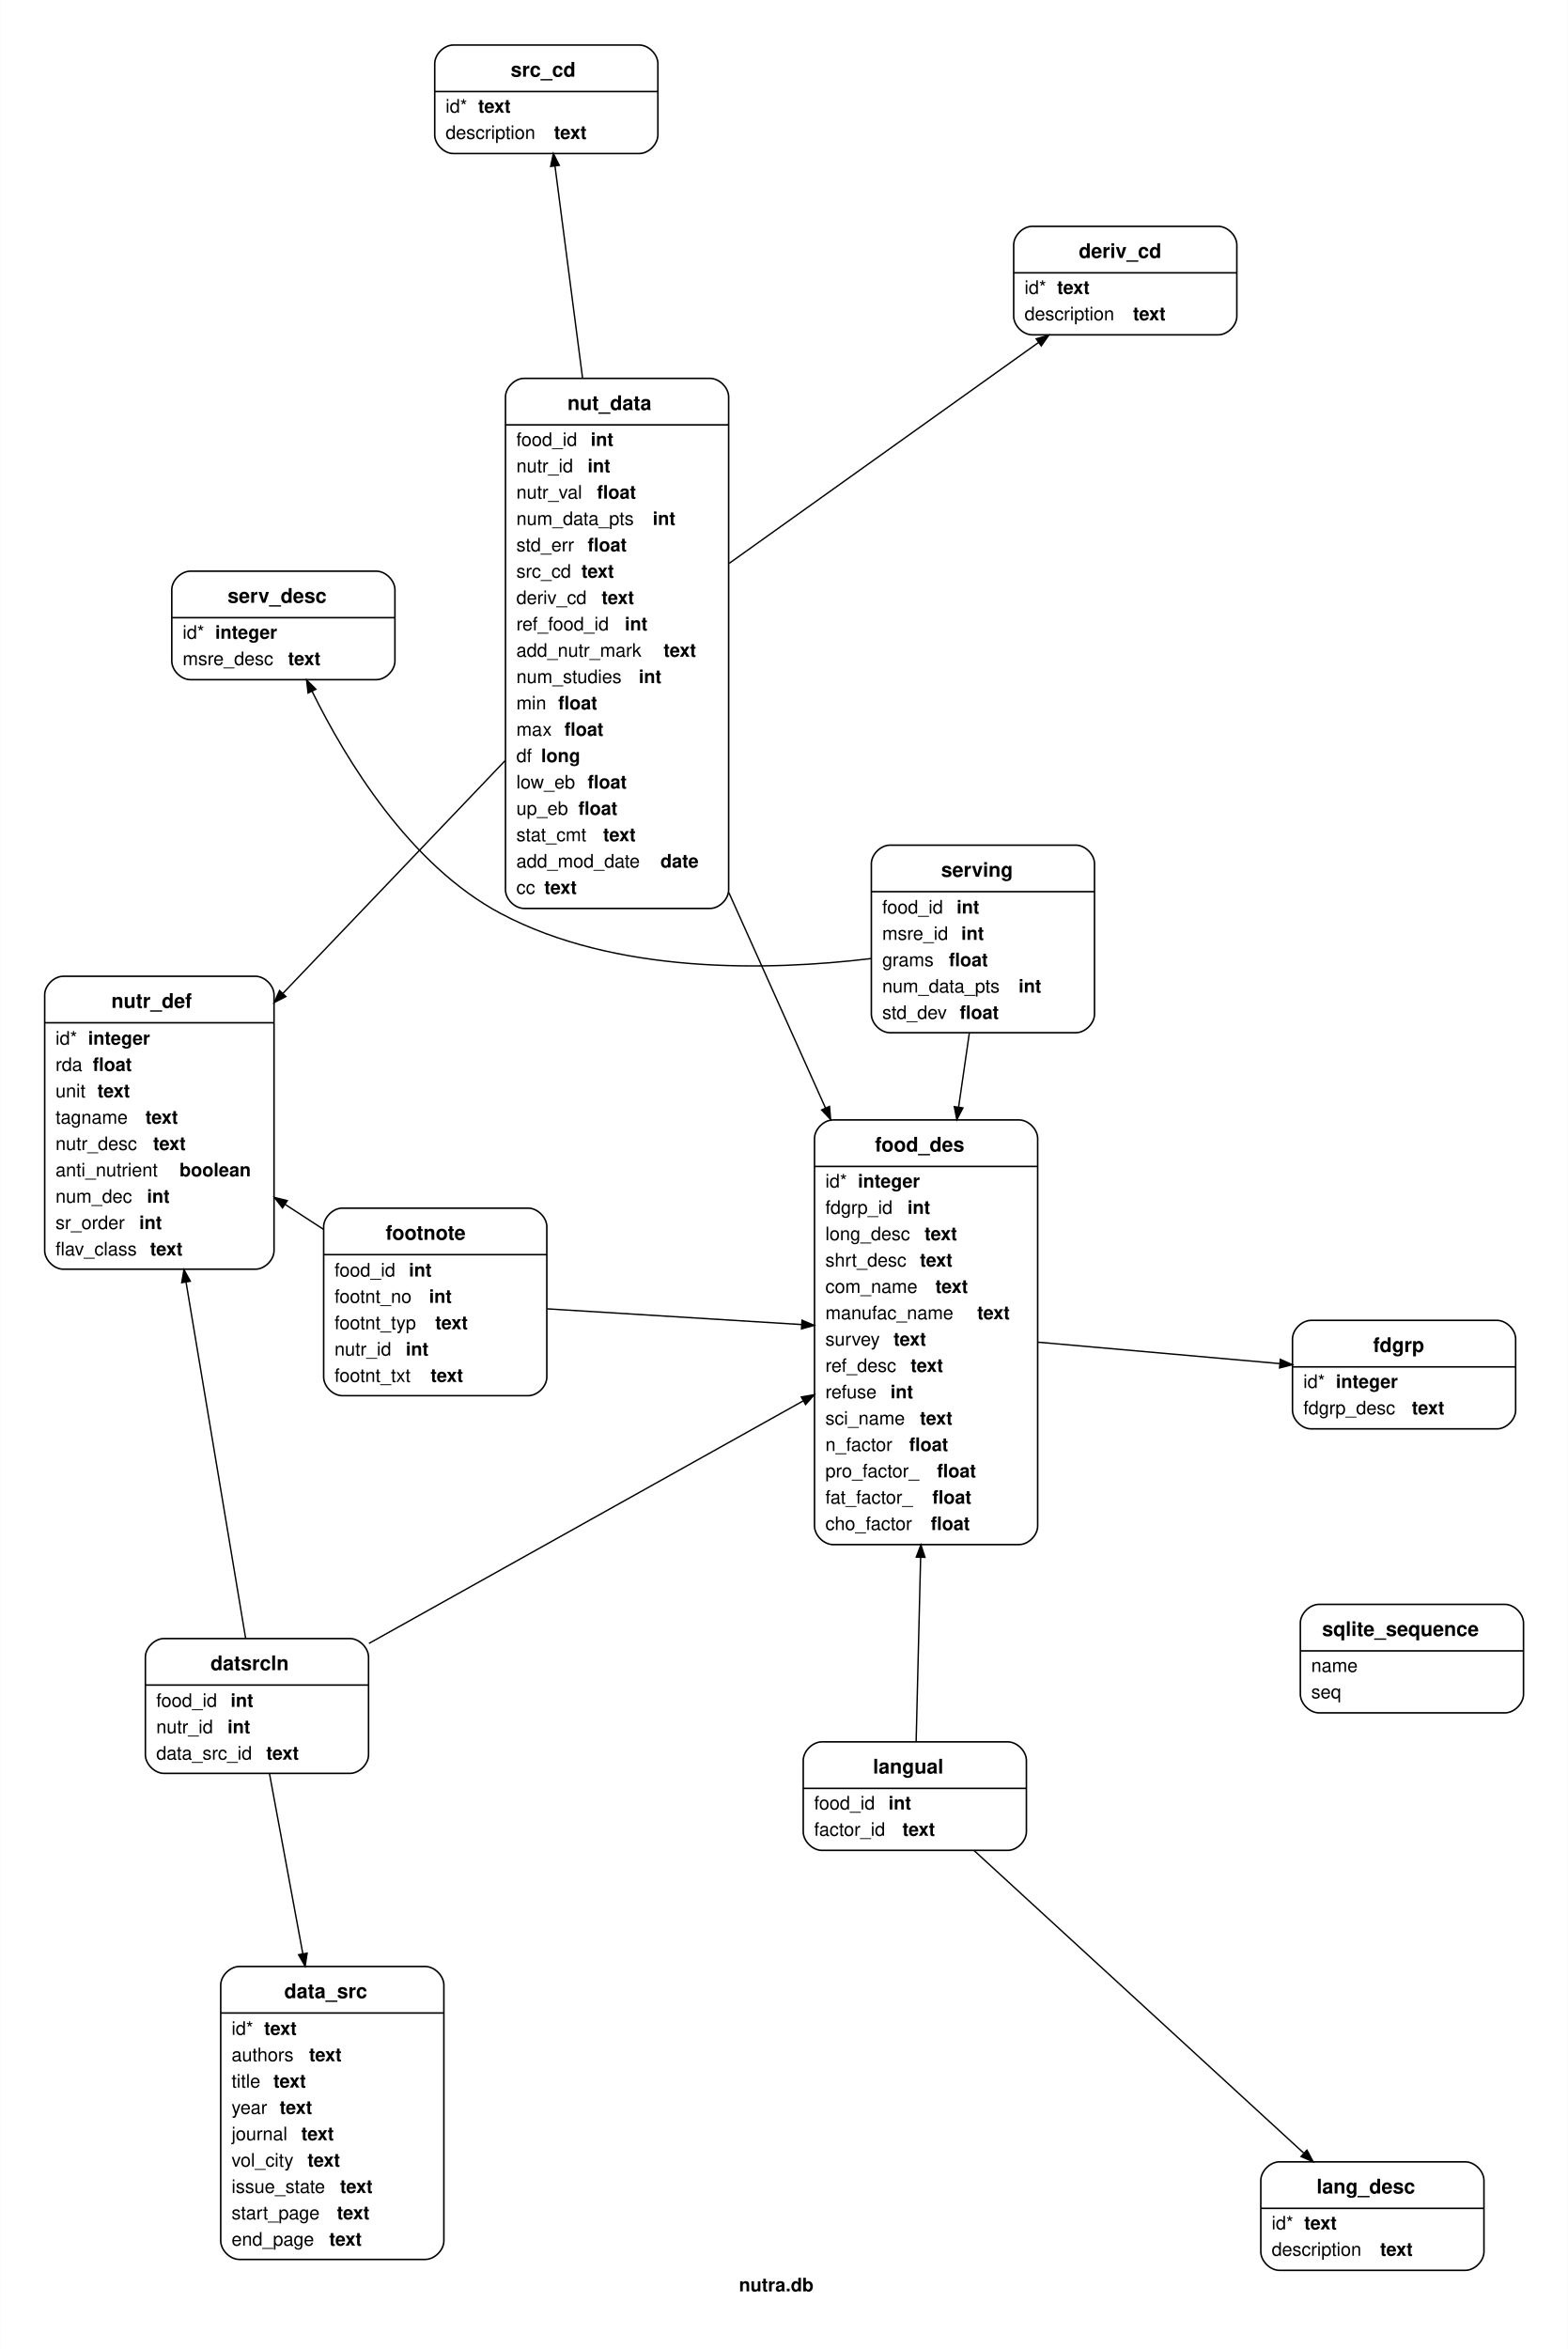
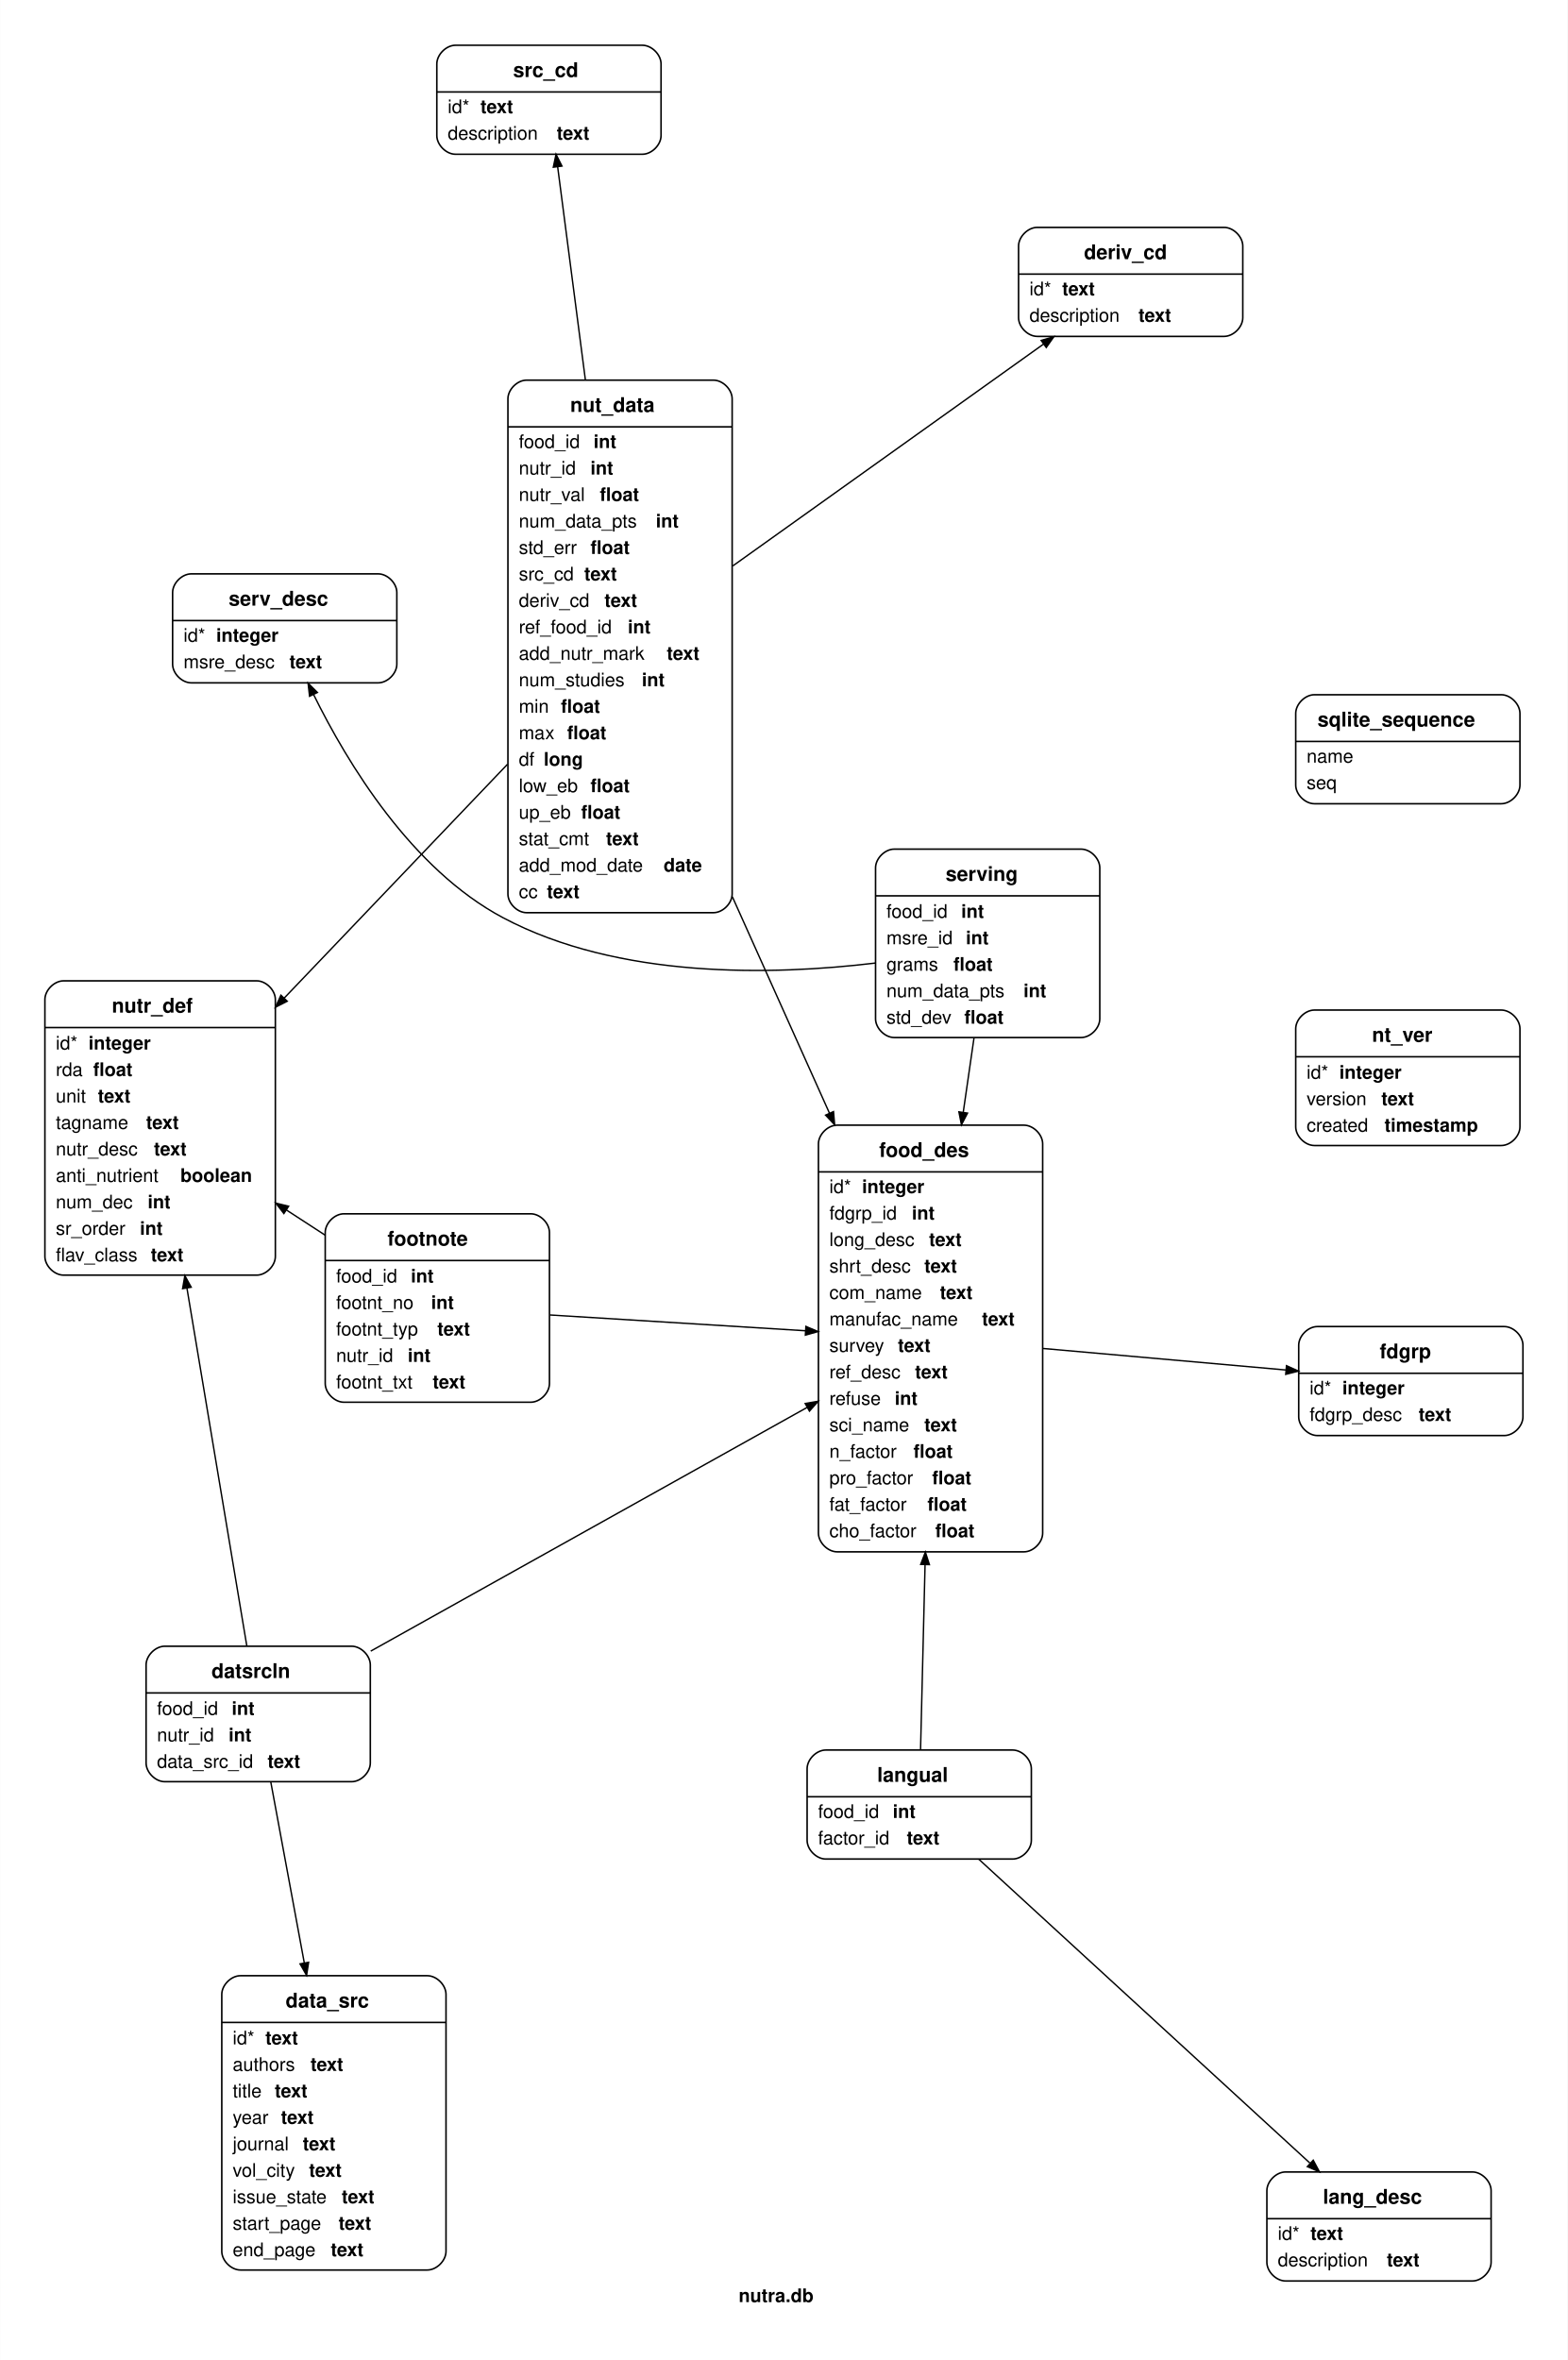
- <svg xmlns="http://www.w3.org/2000/svg" width="1012pt" height="1516pt" viewBox="0.00 0.00 1011.60 1515.60">
+ <svg xmlns="http://www.w3.org/2000/svg" width="1007pt" height="1516pt" viewBox="0.00 0.00 1006.60 1515.60">
  <g id="graph0" class="graph" transform="scale(1 1) rotate(0) translate(28.8 1465.8)">
-     <polygon fill="white" stroke="transparent" points="-28.8,49.8 -28.8,-1465.8 982.8,-1465.8 982.8,49.8 -28.8,49.8" />
-     <text text-anchor="start" x="448" y="12.6" font-family="Helvetica,sans-Serif" font-weight="bold" font-size="12.00">nutra.db</text>
+     <polygon fill="white" stroke="transparent" points="-28.8,49.8 -28.8,-1465.8 977.8,-1465.8 977.8,49.8 -28.8,49.8" />
+     <text text-anchor="start" x="445.5" y="12.6" font-family="Helvetica,sans-Serif" font-weight="bold" font-size="12.00">nutra.db</text>
    <g id="node1" class="node">
+       <path fill="none" stroke="black" d="M815.24,-730.14C815.24,-730.14 935.24,-730.14 935.24,-730.14 941.24,-730.14 947.24,-736.14 947.24,-742.14 947.24,-742.14 947.24,-805.14 947.24,-805.14 947.24,-811.14 941.24,-817.14 935.24,-817.14 935.24,-817.14 815.24,-817.14 815.24,-817.14 809.24,-817.14 803.24,-811.14 803.24,-805.14 803.24,-805.14 803.24,-742.14 803.24,-742.14 803.24,-736.14 809.24,-730.14 815.24,-730.14" />
+       <text text-anchor="start" x="852.24" y="-796.74" font-family="Helvetica,sans-Serif" font-weight="bold" font-size="13.00">nt_ver</text>
+       <polyline fill="none" stroke="black" points="803.24,-787.14 947.24,-787.14 " />
+       <text text-anchor="start" x="810.24" y="-773.04" font-family="Helvetica,sans-Serif" font-size="12.00">id* </text>
+       <text text-anchor="start" x="831.24" y="-773.04" font-family="Helvetica,sans-Serif" font-weight="bold" font-size="12.00">integer</text>
+       <text text-anchor="start" x="810.24" y="-756.04" font-family="Helvetica,sans-Serif" font-size="12.00">version </text>
+       <text text-anchor="start" x="858.24" y="-756.04" font-family="Helvetica,sans-Serif" font-weight="bold" font-size="12.00">text</text>
+       <text text-anchor="start" x="810.24" y="-739.04" font-family="Helvetica,sans-Serif" font-size="12.00">created </text>
+       <text text-anchor="start" x="860.24" y="-739.04" font-family="Helvetica,sans-Serif" font-weight="bold" font-size="12.00">timestamp</text>
+     </g>
+     <g id="node2" class="node">
+       <path fill="none" stroke="black" d="M815.24,-949.64C815.24,-949.64 935.24,-949.64 935.24,-949.64 941.24,-949.64 947.24,-955.64 947.24,-961.64 947.24,-961.64 947.24,-1007.64 947.24,-1007.64 947.24,-1013.64 941.24,-1019.64 935.24,-1019.64 935.24,-1019.64 815.24,-1019.64 815.24,-1019.64 809.24,-1019.64 803.24,-1013.64 803.24,-1007.64 803.24,-1007.64 803.24,-961.64 803.24,-961.64 803.24,-955.64 809.24,-949.64 815.24,-949.64" />
+       <text text-anchor="start" x="817.24" y="-999.24" font-family="Helvetica,sans-Serif" font-weight="bold" font-size="13.00">sqlite_sequence</text>
+       <polyline fill="none" stroke="black" points="803.24,-989.64 947.24,-989.64 " />
+       <text text-anchor="start" x="810.24" y="-976.04" font-family="Helvetica,sans-Serif" font-size="12.00">name </text>
+       <text text-anchor="start" x="849.24" y="-976.04" font-family="Helvetica,sans-Serif" font-weight="bold" font-size="12.00"> </text>
+       <text text-anchor="start" x="810.24" y="-959.04" font-family="Helvetica,sans-Serif" font-size="12.00">seq </text>
+       <text text-anchor="start" x="835.24" y="-959.04" font-family="Helvetica,sans-Serif" font-weight="bold" font-size="12.00"> </text>
+     </g>
+     <g id="node3" class="node">
      <path fill="none" stroke="black" d="M11.97,-646.9C11.97,-646.9 135.97,-646.9 135.97,-646.9 141.97,-646.9 147.97,-652.9 147.97,-658.9 147.97,-658.9 147.97,-823.9 147.97,-823.9 147.97,-829.9 141.97,-835.9 135.97,-835.9 135.97,-835.9 11.97,-835.9 11.97,-835.9 5.97,-835.9 -0.03,-829.9 -0.03,-823.9 -0.03,-823.9 -0.03,-658.9 -0.03,-658.9 -0.03,-652.9 5.97,-646.9 11.97,-646.9" />
      <text text-anchor="start" x="42.97" y="-815.5" font-family="Helvetica,sans-Serif" font-weight="bold" font-size="13.00">nutr_def</text>
      <polyline fill="none" stroke="black" points="-0.03,-805.9 147.97,-805.9 " />
      <text text-anchor="start" x="6.97" y="-791.8" font-family="Helvetica,sans-Serif" font-size="12.00">id* </text>
      <text text-anchor="start" x="27.97" y="-791.8" font-family="Helvetica,sans-Serif" font-weight="bold" font-size="12.00">integer</text>
      <text text-anchor="start" x="6.97" y="-774.8" font-family="Helvetica,sans-Serif" font-size="12.00">rda </text>
      <text text-anchor="start" x="30.97" y="-774.8" font-family="Helvetica,sans-Serif" font-weight="bold" font-size="12.00">float</text>
      <text text-anchor="start" x="6.97" y="-757.8" font-family="Helvetica,sans-Serif" font-size="12.00">unit </text>
      <text text-anchor="start" x="33.97" y="-757.8" font-family="Helvetica,sans-Serif" font-weight="bold" font-size="12.00">text</text>
      <text text-anchor="start" x="6.97" y="-740.8" font-family="Helvetica,sans-Serif" font-size="12.00">tagname </text>
      <text text-anchor="start" x="64.97" y="-740.8" font-family="Helvetica,sans-Serif" font-weight="bold" font-size="12.00">text</text>
      <text text-anchor="start" x="6.97" y="-723.8" font-family="Helvetica,sans-Serif" font-size="12.00">nutr_desc </text>
      <text text-anchor="start" x="69.97" y="-723.8" font-family="Helvetica,sans-Serif" font-weight="bold" font-size="12.00">text</text>
      <text text-anchor="start" x="6.97" y="-706.8" font-family="Helvetica,sans-Serif" font-size="12.00">anti_nutrient </text>
      <text text-anchor="start" x="86.97" y="-706.8" font-family="Helvetica,sans-Serif" font-weight="bold" font-size="12.00">boolean</text>
      <text text-anchor="start" x="6.97" y="-689.8" font-family="Helvetica,sans-Serif" font-size="12.00">num_dec </text>
      <text text-anchor="start" x="65.97" y="-689.8" font-family="Helvetica,sans-Serif" font-weight="bold" font-size="12.00">int</text>
      <text text-anchor="start" x="6.97" y="-672.8" font-family="Helvetica,sans-Serif" font-size="12.00">sr_order </text>
      <text text-anchor="start" x="60.97" y="-672.8" font-family="Helvetica,sans-Serif" font-weight="bold" font-size="12.00">int</text>
      <text text-anchor="start" x="6.97" y="-655.8" font-family="Helvetica,sans-Serif" font-size="12.00">flav_class </text>
      <text text-anchor="start" x="67.97" y="-655.8" font-family="Helvetica,sans-Serif" font-weight="bold" font-size="12.00">text</text>
    </g>
-     <g id="node2" class="node">
-       <path fill="none" stroke="black" d="M822.24,-360.64C822.24,-360.64 942.24,-360.64 942.24,-360.64 948.24,-360.64 954.24,-366.64 954.24,-372.64 954.24,-372.64 954.24,-418.64 954.24,-418.64 954.24,-424.64 948.24,-430.64 942.24,-430.64 942.24,-430.64 822.24,-430.64 822.24,-430.64 816.24,-430.64 810.24,-424.64 810.24,-418.64 810.24,-418.64 810.24,-372.64 810.24,-372.64 810.24,-366.64 816.24,-360.64 822.24,-360.64" />
-       <text text-anchor="start" x="824.24" y="-410.24" font-family="Helvetica,sans-Serif" font-weight="bold" font-size="13.00">sqlite_sequence</text>
-       <polyline fill="none" stroke="black" points="810.24,-400.64 954.24,-400.64 " />
-       <text text-anchor="start" x="817.24" y="-387.04" font-family="Helvetica,sans-Serif" font-size="12.00">name </text>
-       <text text-anchor="start" x="856.24" y="-387.04" font-family="Helvetica,sans-Serif" font-weight="bold" font-size="12.00"> </text>
-       <text text-anchor="start" x="817.24" y="-370.04" font-family="Helvetica,sans-Serif" font-size="12.00">seq </text>
-       <text text-anchor="start" x="842.24" y="-370.04" font-family="Helvetica,sans-Serif" font-weight="bold" font-size="12.00"> </text>
-     </g>
-     <g id="node3" class="node">
+     <g id="node4" class="node">
      <path fill="none" stroke="black" d="M817.16,-543.88C817.16,-543.88 937.16,-543.88 937.16,-543.88 943.16,-543.88 949.16,-549.88 949.16,-555.88 949.16,-555.88 949.16,-601.88 949.16,-601.88 949.16,-607.88 943.16,-613.88 937.16,-613.88 937.16,-613.88 817.16,-613.88 817.16,-613.88 811.16,-613.88 805.16,-607.88 805.16,-601.88 805.16,-601.88 805.16,-555.88 805.16,-555.88 805.16,-549.88 811.16,-543.88 817.16,-543.88" />
      <text text-anchor="start" x="857.16" y="-593.48" font-family="Helvetica,sans-Serif" font-weight="bold" font-size="13.00">fdgrp</text>
      <polyline fill="none" stroke="black" points="805.16,-583.88 949.16,-583.88 " />
      <text text-anchor="start" x="812.16" y="-570.28" font-family="Helvetica,sans-Serif" font-size="12.00">id* </text>
      <text text-anchor="start" x="833.16" y="-570.28" font-family="Helvetica,sans-Serif" font-weight="bold" font-size="12.00">integer</text>
      <text text-anchor="start" x="812.16" y="-553.28" font-family="Helvetica,sans-Serif" font-size="12.00">fdgrp_desc </text>
      <text text-anchor="start" x="882.16" y="-553.28" font-family="Helvetica,sans-Serif" font-weight="bold" font-size="12.00">text</text>
    </g>
-     <g id="node4" class="node">
+     <g id="node5" class="node">
      <path fill="none" stroke="black" d="M508.73,-469.21C508.73,-469.21 628.73,-469.21 628.73,-469.21 634.73,-469.21 640.73,-475.21 640.73,-481.21 640.73,-481.21 640.73,-731.21 640.73,-731.21 640.73,-737.21 634.73,-743.21 628.73,-743.21 628.73,-743.21 508.73,-743.21 508.73,-743.21 502.73,-743.21 496.73,-737.21 496.73,-731.21 496.73,-731.21 496.73,-481.21 496.73,-481.21 496.73,-475.21 502.73,-469.21 508.73,-469.21" />
      <text text-anchor="start" x="535.73" y="-722.81" font-family="Helvetica,sans-Serif" font-weight="bold" font-size="13.00">food_des</text>
      <polyline fill="none" stroke="black" points="496.73,-713.21 640.73,-713.21 " />
      <text text-anchor="start" x="503.73" y="-699.61" font-family="Helvetica,sans-Serif" font-size="12.00">id* </text>
      <text text-anchor="start" x="524.73" y="-699.61" font-family="Helvetica,sans-Serif" font-weight="bold" font-size="12.00">integer</text>
      <text text-anchor="start" x="503.73" y="-682.61" font-family="Helvetica,sans-Serif" font-size="12.00">fdgrp_id </text>
      <text text-anchor="start" x="556.73" y="-682.61" font-family="Helvetica,sans-Serif" font-weight="bold" font-size="12.00">int</text>
      <text text-anchor="start" x="503.73" y="-665.61" font-family="Helvetica,sans-Serif" font-size="12.00">long_desc </text>
      <text text-anchor="start" x="567.73" y="-665.61" font-family="Helvetica,sans-Serif" font-weight="bold" font-size="12.00">text</text>
      <text text-anchor="start" x="503.73" y="-648.61" font-family="Helvetica,sans-Serif" font-size="12.00">shrt_desc </text>
      <text text-anchor="start" x="564.73" y="-648.61" font-family="Helvetica,sans-Serif" font-weight="bold" font-size="12.00">text</text>
      <text text-anchor="start" x="503.73" y="-631.61" font-family="Helvetica,sans-Serif" font-size="12.00">com_name </text>
      <text text-anchor="start" x="574.73" y="-631.61" font-family="Helvetica,sans-Serif" font-weight="bold" font-size="12.00">text</text>
      <text text-anchor="start" x="503.73" y="-614.61" font-family="Helvetica,sans-Serif" font-size="12.00">manufac_name </text>
      <text text-anchor="start" x="601.73" y="-614.61" font-family="Helvetica,sans-Serif" font-weight="bold" font-size="12.00">text</text>
      <text text-anchor="start" x="503.73" y="-597.61" font-family="Helvetica,sans-Serif" font-size="12.00">survey </text>
      <text text-anchor="start" x="547.73" y="-597.61" font-family="Helvetica,sans-Serif" font-weight="bold" font-size="12.00">text</text>
      <text text-anchor="start" x="503.73" y="-580.61" font-family="Helvetica,sans-Serif" font-size="12.00">ref_desc </text>
      <text text-anchor="start" x="558.73" y="-580.61" font-family="Helvetica,sans-Serif" font-weight="bold" font-size="12.00">text</text>
      <text text-anchor="start" x="503.73" y="-563.61" font-family="Helvetica,sans-Serif" font-size="12.00">refuse </text>
      <text text-anchor="start" x="545.73" y="-563.61" font-family="Helvetica,sans-Serif" font-weight="bold" font-size="12.00">int</text>
      <text text-anchor="start" x="503.73" y="-546.61" font-family="Helvetica,sans-Serif" font-size="12.00">sci_name </text>
      <text text-anchor="start" x="564.73" y="-546.61" font-family="Helvetica,sans-Serif" font-weight="bold" font-size="12.00">text</text>
      <text text-anchor="start" x="503.73" y="-529.61" font-family="Helvetica,sans-Serif" font-size="12.00">n_factor </text>
      <text text-anchor="start" x="557.73" y="-529.61" font-family="Helvetica,sans-Serif" font-weight="bold" font-size="12.00">float</text>
-       <text text-anchor="start" x="503.73" y="-512.61" font-family="Helvetica,sans-Serif" font-size="12.00">pro_factor_ </text>
-       <text text-anchor="start" x="575.73" y="-512.61" font-family="Helvetica,sans-Serif" font-weight="bold" font-size="12.00">float</text>
-       <text text-anchor="start" x="503.73" y="-495.61" font-family="Helvetica,sans-Serif" font-size="12.00">fat_factor_ </text>
-       <text text-anchor="start" x="572.73" y="-495.61" font-family="Helvetica,sans-Serif" font-weight="bold" font-size="12.00">float</text>
+       <text text-anchor="start" x="503.73" y="-512.61" font-family="Helvetica,sans-Serif" font-size="12.00">pro_factor </text>
+       <text text-anchor="start" x="569.73" y="-512.61" font-family="Helvetica,sans-Serif" font-weight="bold" font-size="12.00">float</text>
+       <text text-anchor="start" x="503.73" y="-495.61" font-family="Helvetica,sans-Serif" font-size="12.00">fat_factor </text>
+       <text text-anchor="start" x="566.73" y="-495.61" font-family="Helvetica,sans-Serif" font-weight="bold" font-size="12.00">float</text>
      <text text-anchor="start" x="503.73" y="-478.61" font-family="Helvetica,sans-Serif" font-size="12.00">cho_factor </text>
      <text text-anchor="start" x="571.73" y="-478.61" font-family="Helvetica,sans-Serif" font-weight="bold" font-size="12.00">float</text>
    </g>
    <g id="edge1" class="edge">
      <path fill="none" stroke="black" stroke-width="0.9" d="M641.04,-599.8C687.75,-595.66 748.58,-590.27 796.8,-586" />
      <polygon fill="black" stroke="black" stroke-width="0.9" points="797.31,-588.76 805.03,-585.27 796.82,-583.19 797.31,-588.76" />
    </g>
-     <g id="node5" class="node">
+     <g id="node6" class="node">
      <path fill="none" stroke="black" d="M263.66,-1366.74C263.66,-1366.74 383.66,-1366.74 383.66,-1366.74 389.66,-1366.74 395.66,-1372.74 395.66,-1378.74 395.66,-1378.74 395.66,-1424.74 395.66,-1424.74 395.66,-1430.74 389.66,-1436.74 383.66,-1436.74 383.66,-1436.74 263.66,-1436.74 263.66,-1436.74 257.66,-1436.74 251.66,-1430.74 251.66,-1424.74 251.66,-1424.74 251.66,-1378.74 251.66,-1378.74 251.66,-1372.74 257.66,-1366.74 263.66,-1366.74" />
      <text text-anchor="start" x="300.66" y="-1416.34" font-family="Helvetica,sans-Serif" font-weight="bold" font-size="13.00">src_cd</text>
      <polyline fill="none" stroke="black" points="251.66,-1406.74 395.66,-1406.74 " />
      <text text-anchor="start" x="258.66" y="-1393.14" font-family="Helvetica,sans-Serif" font-size="12.00">id* </text>
      <text text-anchor="start" x="279.66" y="-1393.14" font-family="Helvetica,sans-Serif" font-weight="bold" font-size="12.00">text</text>
      <text text-anchor="start" x="258.66" y="-1376.14" font-family="Helvetica,sans-Serif" font-size="12.00">description </text>
      <text text-anchor="start" x="328.66" y="-1376.14" font-family="Helvetica,sans-Serif" font-weight="bold" font-size="12.00">text</text>
    </g>
-     <g id="node6" class="node">
+     <g id="node7" class="node">
      <path fill="none" stroke="black" d="M637.25,-1249.77C637.25,-1249.77 757.25,-1249.77 757.25,-1249.77 763.25,-1249.77 769.25,-1255.77 769.25,-1261.77 769.25,-1261.77 769.25,-1307.77 769.25,-1307.77 769.25,-1313.77 763.25,-1319.77 757.25,-1319.77 757.25,-1319.77 637.25,-1319.77 637.25,-1319.77 631.25,-1319.77 625.25,-1313.77 625.25,-1307.77 625.25,-1307.77 625.25,-1261.77 625.25,-1261.77 625.25,-1255.77 631.25,-1249.77 637.25,-1249.77" />
      <text text-anchor="start" x="667.25" y="-1299.37" font-family="Helvetica,sans-Serif" font-weight="bold" font-size="13.00">deriv_cd</text>
      <polyline fill="none" stroke="black" points="625.25,-1289.77 769.25,-1289.77 " />
      <text text-anchor="start" x="632.25" y="-1276.17" font-family="Helvetica,sans-Serif" font-size="12.00">id* </text>
      <text text-anchor="start" x="653.25" y="-1276.17" font-family="Helvetica,sans-Serif" font-weight="bold" font-size="12.00">text</text>
      <text text-anchor="start" x="632.25" y="-1259.17" font-family="Helvetica,sans-Serif" font-size="12.00">description </text>
      <text text-anchor="start" x="702.25" y="-1259.17" font-family="Helvetica,sans-Serif" font-weight="bold" font-size="12.00">text</text>
    </g>
-     <g id="node7" class="node">
+     <g id="node8" class="node">
      <path fill="none" stroke="black" d="M309.32,-879.67C309.32,-879.67 429.32,-879.67 429.32,-879.67 435.32,-879.67 441.32,-885.67 441.32,-891.67 441.32,-891.67 441.32,-1209.67 441.32,-1209.67 441.32,-1215.67 435.32,-1221.67 429.32,-1221.67 429.32,-1221.67 309.32,-1221.67 309.32,-1221.67 303.32,-1221.67 297.32,-1215.67 297.32,-1209.67 297.32,-1209.67 297.32,-891.67 297.32,-891.67 297.32,-885.67 303.32,-879.67 309.32,-879.67" />
      <text text-anchor="start" x="337.32" y="-1201.27" font-family="Helvetica,sans-Serif" font-weight="bold" font-size="13.00">nut_data</text>
      <polyline fill="none" stroke="black" points="297.32,-1191.67 441.32,-1191.67 " />
      <text text-anchor="start" x="304.32" y="-1178.07" font-family="Helvetica,sans-Serif" font-size="12.00">food_id </text>
      <text text-anchor="start" x="352.32" y="-1178.07" font-family="Helvetica,sans-Serif" font-weight="bold" font-size="12.00">int</text>
      <text text-anchor="start" x="304.32" y="-1161.07" font-family="Helvetica,sans-Serif" font-size="12.00">nutr_id </text>
      <text text-anchor="start" x="350.32" y="-1161.07" font-family="Helvetica,sans-Serif" font-weight="bold" font-size="12.00">int</text>
      <text text-anchor="start" x="304.32" y="-1144.07" font-family="Helvetica,sans-Serif" font-size="12.00">nutr_val </text>
      <text text-anchor="start" x="356.32" y="-1144.07" font-family="Helvetica,sans-Serif" font-weight="bold" font-size="12.00">float</text>
      <text text-anchor="start" x="304.32" y="-1127.07" font-family="Helvetica,sans-Serif" font-size="12.00">num_data_pts </text>
      <text text-anchor="start" x="392.32" y="-1127.07" font-family="Helvetica,sans-Serif" font-weight="bold" font-size="12.00">int</text>
      <text text-anchor="start" x="304.32" y="-1110.07" font-family="Helvetica,sans-Serif" font-size="12.00">std_err </text>
      <text text-anchor="start" x="350.32" y="-1110.07" font-family="Helvetica,sans-Serif" font-weight="bold" font-size="12.00">float</text>
      <text text-anchor="start" x="304.32" y="-1093.07" font-family="Helvetica,sans-Serif" font-size="12.00">src_cd </text>
      <text text-anchor="start" x="346.32" y="-1093.07" font-family="Helvetica,sans-Serif" font-weight="bold" font-size="12.00">text</text>
      <text text-anchor="start" x="304.32" y="-1076.07" font-family="Helvetica,sans-Serif" font-size="12.00">deriv_cd </text>
      <text text-anchor="start" x="359.32" y="-1076.07" font-family="Helvetica,sans-Serif" font-weight="bold" font-size="12.00">text</text>
      <text text-anchor="start" x="304.32" y="-1059.07" font-family="Helvetica,sans-Serif" font-size="12.00">ref_food_id </text>
      <text text-anchor="start" x="374.32" y="-1059.07" font-family="Helvetica,sans-Serif" font-weight="bold" font-size="12.00">int</text>
      <text text-anchor="start" x="304.32" y="-1042.07" font-family="Helvetica,sans-Serif" font-size="12.00">add_nutr_mark </text>
      <text text-anchor="start" x="399.32" y="-1042.07" font-family="Helvetica,sans-Serif" font-weight="bold" font-size="12.00">text</text>
      <text text-anchor="start" x="304.32" y="-1025.07" font-family="Helvetica,sans-Serif" font-size="12.00">num_studies </text>
      <text text-anchor="start" x="383.32" y="-1025.07" font-family="Helvetica,sans-Serif" font-weight="bold" font-size="12.00">int</text>
      <text text-anchor="start" x="304.32" y="-1008.07" font-family="Helvetica,sans-Serif" font-size="12.00">min </text>
      <text text-anchor="start" x="331.32" y="-1008.07" font-family="Helvetica,sans-Serif" font-weight="bold" font-size="12.00">float</text>
      <text text-anchor="start" x="304.32" y="-991.07" font-family="Helvetica,sans-Serif" font-size="12.00">max </text>
      <text text-anchor="start" x="335.32" y="-991.07" font-family="Helvetica,sans-Serif" font-weight="bold" font-size="12.00">float</text>
      <text text-anchor="start" x="304.32" y="-974.07" font-family="Helvetica,sans-Serif" font-size="12.00">df </text>
      <text text-anchor="start" x="320.32" y="-974.07" font-family="Helvetica,sans-Serif" font-weight="bold" font-size="12.00">long</text>
      <text text-anchor="start" x="304.32" y="-957.07" font-family="Helvetica,sans-Serif" font-size="12.00">low_eb </text>
      <text text-anchor="start" x="350.32" y="-957.07" font-family="Helvetica,sans-Serif" font-weight="bold" font-size="12.00">float</text>
      <text text-anchor="start" x="304.32" y="-940.07" font-family="Helvetica,sans-Serif" font-size="12.00">up_eb </text>
      <text text-anchor="start" x="344.32" y="-940.07" font-family="Helvetica,sans-Serif" font-weight="bold" font-size="12.00">float</text>
      <text text-anchor="start" x="304.32" y="-923.07" font-family="Helvetica,sans-Serif" font-size="12.00">stat_cmt </text>
      <text text-anchor="start" x="360.32" y="-923.07" font-family="Helvetica,sans-Serif" font-weight="bold" font-size="12.00">text</text>
      <text text-anchor="start" x="304.32" y="-906.07" font-family="Helvetica,sans-Serif" font-size="12.00">add_mod_date </text>
      <text text-anchor="start" x="397.32" y="-906.07" font-family="Helvetica,sans-Serif" font-weight="bold" font-size="12.00">date</text>
      <text text-anchor="start" x="304.32" y="-889.07" font-family="Helvetica,sans-Serif" font-size="12.00">cc </text>
      <text text-anchor="start" x="322.32" y="-889.07" font-family="Helvetica,sans-Serif" font-weight="bold" font-size="12.00">text</text>
    </g>
    <g id="edge4" class="edge">
      <path fill="none" stroke="black" stroke-width="0.9" d="M297.07,-975.02C253.67,-929.57 198.39,-871.68 153.72,-824.9" />
      <polygon fill="black" stroke="black" stroke-width="0.9" points="155.59,-822.81 148.04,-818.96 151.54,-826.68 155.59,-822.81" />
    </g>
    <g id="edge5" class="edge">
      <path fill="none" stroke="black" stroke-width="0.9" d="M441.45,-889.9C461.84,-844.46 483.89,-795.3 503.83,-750.87" />
      <polygon fill="black" stroke="black" stroke-width="0.9" points="506.41,-751.94 507.13,-743.49 501.31,-749.65 506.41,-751.94" />
    </g>
    <g id="edge3" class="edge">
      <path fill="none" stroke="black" stroke-width="0.9" d="M347.06,-1221.84C340.45,-1272.64 333.78,-1323.94 329.26,-1358.68" />
      <polygon fill="black" stroke="black" stroke-width="0.9" points="326.47,-1358.42 328.21,-1366.71 332.02,-1359.14 326.47,-1358.42" />
    </g>
    <g id="edge2" class="edge">
      <path fill="none" stroke="black" stroke-width="0.9" d="M441.69,-1102.34C501.87,-1145.29 586.27,-1205.55 641.35,-1244.87" />
      <polygon fill="black" stroke="black" stroke-width="0.9" points="639.78,-1247.19 647.92,-1249.56 643.04,-1242.63 639.78,-1247.19" />
    </g>
-     <g id="node8" class="node">
+     <g id="node9" class="node">
      <path fill="none" stroke="black" d="M796.72,-0.95C796.72,-0.95 916.72,-0.95 916.72,-0.95 922.72,-0.95 928.72,-6.95 928.72,-12.95 928.72,-12.95 928.72,-58.95 928.72,-58.95 928.72,-64.95 922.72,-70.95 916.72,-70.95 916.72,-70.95 796.72,-70.95 796.72,-70.95 790.72,-70.95 784.72,-64.95 784.72,-58.95 784.72,-58.95 784.72,-12.95 784.72,-12.95 784.72,-6.95 790.72,-0.95 796.72,-0.95" />
      <text text-anchor="start" x="820.72" y="-50.55" font-family="Helvetica,sans-Serif" font-weight="bold" font-size="13.00">lang_desc</text>
      <polyline fill="none" stroke="black" points="784.72,-40.95 928.72,-40.95 " />
      <text text-anchor="start" x="791.72" y="-27.35" font-family="Helvetica,sans-Serif" font-size="12.00">id* </text>
      <text text-anchor="start" x="812.72" y="-27.35" font-family="Helvetica,sans-Serif" font-weight="bold" font-size="12.00">text</text>
      <text text-anchor="start" x="791.72" y="-10.35" font-family="Helvetica,sans-Serif" font-size="12.00">description </text>
      <text text-anchor="start" x="861.72" y="-10.35" font-family="Helvetica,sans-Serif" font-weight="bold" font-size="12.00">text</text>
    </g>
-     <g id="node9" class="node">
+     <g id="node10" class="node">
      <path fill="none" stroke="black" d="M501.46,-271.92C501.46,-271.92 621.46,-271.92 621.46,-271.92 627.46,-271.92 633.46,-277.92 633.46,-283.92 633.46,-283.92 633.46,-329.92 633.46,-329.92 633.46,-335.92 627.46,-341.92 621.46,-341.92 621.46,-341.92 501.46,-341.92 501.46,-341.92 495.46,-341.92 489.46,-335.92 489.46,-329.92 489.46,-329.92 489.46,-283.92 489.46,-283.92 489.46,-277.92 495.46,-271.92 501.46,-271.92" />
      <text text-anchor="start" x="534.46" y="-321.52" font-family="Helvetica,sans-Serif" font-weight="bold" font-size="13.00">langual</text>
      <polyline fill="none" stroke="black" points="489.46,-311.92 633.46,-311.92 " />
      <text text-anchor="start" x="496.46" y="-298.32" font-family="Helvetica,sans-Serif" font-size="12.00">food_id </text>
      <text text-anchor="start" x="544.46" y="-298.32" font-family="Helvetica,sans-Serif" font-weight="bold" font-size="12.00">int</text>
      <text text-anchor="start" x="496.46" y="-281.32" font-family="Helvetica,sans-Serif" font-size="12.00">factor_id </text>
      <text text-anchor="start" x="553.46" y="-281.32" font-family="Helvetica,sans-Serif" font-weight="bold" font-size="12.00">text</text>
    </g>
    <g id="edge7" class="edge">
      <path fill="none" stroke="black" stroke-width="0.9" d="M562.31,-342.13C563.03,-371.88 564.12,-416.59 565.2,-460.81" />
      <polygon fill="black" stroke="black" stroke-width="0.9" points="562.4,-461.13 565.4,-469.06 568,-460.99 562.4,-461.13" />
    </g>
    <g id="edge6" class="edge">
      <path fill="none" stroke="black" stroke-width="0.9" d="M599.75,-271.77C654.4,-221.62 754.53,-129.73 812.34,-76.68" />
      <polygon fill="black" stroke="black" stroke-width="0.9" points="814.49,-78.51 818.49,-71.03 810.7,-74.38 814.49,-78.51" />
    </g>
-     <g id="node10" class="node">
+     <g id="node11" class="node">
      <path fill="none" stroke="black" d="M125.56,-7.99C125.56,-7.99 245.56,-7.99 245.56,-7.99 251.56,-7.99 257.56,-13.99 257.56,-19.99 257.56,-19.99 257.56,-184.99 257.56,-184.99 257.56,-190.99 251.56,-196.99 245.56,-196.99 245.56,-196.99 125.56,-196.99 125.56,-196.99 119.56,-196.99 113.56,-190.99 113.56,-184.99 113.56,-184.99 113.56,-19.99 113.56,-19.99 113.56,-13.99 119.56,-7.99 125.56,-7.99" />
      <text text-anchor="start" x="154.56" y="-176.59" font-family="Helvetica,sans-Serif" font-weight="bold" font-size="13.00">data_src</text>
      <polyline fill="none" stroke="black" points="113.56,-166.99 257.56,-166.99 " />
      <text text-anchor="start" x="120.56" y="-152.89" font-family="Helvetica,sans-Serif" font-size="12.00">id* </text>
      <text text-anchor="start" x="141.56" y="-152.89" font-family="Helvetica,sans-Serif" font-weight="bold" font-size="12.00">text</text>
      <text text-anchor="start" x="120.56" y="-135.89" font-family="Helvetica,sans-Serif" font-size="12.00">authors </text>
      <text text-anchor="start" x="170.56" y="-135.89" font-family="Helvetica,sans-Serif" font-weight="bold" font-size="12.00">text</text>
      <text text-anchor="start" x="120.56" y="-118.89" font-family="Helvetica,sans-Serif" font-size="12.00">title </text>
      <text text-anchor="start" x="147.56" y="-118.89" font-family="Helvetica,sans-Serif" font-weight="bold" font-size="12.00">text</text>
      <text text-anchor="start" x="120.56" y="-101.89" font-family="Helvetica,sans-Serif" font-size="12.00">year </text>
      <text text-anchor="start" x="151.56" y="-101.89" font-family="Helvetica,sans-Serif" font-weight="bold" font-size="12.00">text</text>
      <text text-anchor="start" x="120.56" y="-84.89" font-family="Helvetica,sans-Serif" font-size="12.00">journal </text>
      <text text-anchor="start" x="165.56" y="-84.89" font-family="Helvetica,sans-Serif" font-weight="bold" font-size="12.00">text</text>
      <text text-anchor="start" x="120.56" y="-67.89" font-family="Helvetica,sans-Serif" font-size="12.00">vol_city </text>
      <text text-anchor="start" x="169.56" y="-67.89" font-family="Helvetica,sans-Serif" font-weight="bold" font-size="12.00">text</text>
      <text text-anchor="start" x="120.56" y="-50.89" font-family="Helvetica,sans-Serif" font-size="12.00">issue_state </text>
      <text text-anchor="start" x="190.56" y="-50.89" font-family="Helvetica,sans-Serif" font-weight="bold" font-size="12.00">text</text>
      <text text-anchor="start" x="120.56" y="-33.89" font-family="Helvetica,sans-Serif" font-size="12.00">start_page </text>
      <text text-anchor="start" x="188.56" y="-33.89" font-family="Helvetica,sans-Serif" font-weight="bold" font-size="12.00">text</text>
      <text text-anchor="start" x="120.56" y="-16.89" font-family="Helvetica,sans-Serif" font-size="12.00">end_page </text>
      <text text-anchor="start" x="183.56" y="-16.89" font-family="Helvetica,sans-Serif" font-weight="bold" font-size="12.00">text</text>
    </g>
-     <g id="node11" class="node">
+     <g id="node12" class="node">
      <path fill="none" stroke="black" d="M76.95,-321.59C76.95,-321.59 196.95,-321.59 196.95,-321.59 202.95,-321.59 208.95,-327.59 208.95,-333.59 208.95,-333.59 208.95,-396.59 208.95,-396.59 208.95,-402.59 202.95,-408.59 196.95,-408.59 196.95,-408.59 76.95,-408.59 76.95,-408.59 70.95,-408.59 64.95,-402.59 64.95,-396.59 64.95,-396.59 64.95,-333.59 64.95,-333.59 64.95,-327.59 70.95,-321.59 76.95,-321.59" />
      <text text-anchor="start" x="106.95" y="-388.19" font-family="Helvetica,sans-Serif" font-weight="bold" font-size="13.00">datsrcln</text>
      <polyline fill="none" stroke="black" points="64.95,-378.59 208.95,-378.59 " />
      <text text-anchor="start" x="71.95" y="-364.49" font-family="Helvetica,sans-Serif" font-size="12.00">food_id </text>
      <text text-anchor="start" x="119.95" y="-364.49" font-family="Helvetica,sans-Serif" font-weight="bold" font-size="12.00">int</text>
      <text text-anchor="start" x="71.95" y="-347.49" font-family="Helvetica,sans-Serif" font-size="12.00">nutr_id </text>
      <text text-anchor="start" x="117.95" y="-347.49" font-family="Helvetica,sans-Serif" font-weight="bold" font-size="12.00">int</text>
      <text text-anchor="start" x="71.95" y="-330.49" font-family="Helvetica,sans-Serif" font-size="12.00">data_src_id </text>
      <text text-anchor="start" x="142.95" y="-330.49" font-family="Helvetica,sans-Serif" font-weight="bold" font-size="12.00">text</text>
    </g>
    <g id="edge9" class="edge">
      <path fill="none" stroke="black" stroke-width="0.9" d="M129.66,-408.63C120.32,-464.44 103.83,-563 91.21,-638.42" />
      <polygon fill="black" stroke="black" stroke-width="0.9" points="88.4,-638.22 89.84,-646.57 93.93,-639.14 88.4,-638.22" />
    </g>
    <g id="edge10" class="edge">
      <path fill="none" stroke="black" stroke-width="0.9" d="M209.22,-405.45C286.71,-448.72 409.36,-517.21 489.45,-561.94" />
      <polygon fill="black" stroke="black" stroke-width="0.9" points="488.23,-564.46 496.58,-565.92 490.96,-559.57 488.23,-564.46" />
    </g>
    <g id="edge8" class="edge">
      <path fill="none" stroke="black" stroke-width="0.9" d="M145.03,-321.43C150.89,-289.78 159.07,-245.62 166.54,-205.25" />
      <polygon fill="black" stroke="black" stroke-width="0.9" points="169.32,-205.61 168.02,-197.23 163.82,-204.59 169.32,-205.61" />
    </g>
-     <g id="node12" class="node">
+     <g id="node13" class="node">
      <path fill="none" stroke="black" d="M191.99,-565.29C191.99,-565.29 311.99,-565.29 311.99,-565.29 317.99,-565.29 323.99,-571.29 323.99,-577.29 323.99,-577.29 323.99,-674.29 323.99,-674.29 323.99,-680.29 317.99,-686.29 311.99,-686.29 311.99,-686.29 191.99,-686.29 191.99,-686.29 185.99,-686.29 179.99,-680.29 179.99,-674.29 179.99,-674.29 179.99,-577.29 179.99,-577.29 179.99,-571.29 185.99,-565.29 191.99,-565.29" />
      <text text-anchor="start" x="219.99" y="-665.89" font-family="Helvetica,sans-Serif" font-weight="bold" font-size="13.00">footnote</text>
      <polyline fill="none" stroke="black" points="179.99,-656.29 323.99,-656.29 " />
      <text text-anchor="start" x="186.99" y="-642.19" font-family="Helvetica,sans-Serif" font-size="12.00">food_id </text>
      <text text-anchor="start" x="234.99" y="-642.19" font-family="Helvetica,sans-Serif" font-weight="bold" font-size="12.00">int</text>
      <text text-anchor="start" x="186.99" y="-625.19" font-family="Helvetica,sans-Serif" font-size="12.00">footnt_no </text>
      <text text-anchor="start" x="247.99" y="-625.19" font-family="Helvetica,sans-Serif" font-weight="bold" font-size="12.00">int</text>
      <text text-anchor="start" x="186.99" y="-608.19" font-family="Helvetica,sans-Serif" font-size="12.00">footnt_typ </text>
      <text text-anchor="start" x="251.99" y="-608.19" font-family="Helvetica,sans-Serif" font-weight="bold" font-size="12.00">text</text>
      <text text-anchor="start" x="186.99" y="-591.19" font-family="Helvetica,sans-Serif" font-size="12.00">nutr_id </text>
      <text text-anchor="start" x="232.99" y="-591.19" font-family="Helvetica,sans-Serif" font-weight="bold" font-size="12.00">int</text>
      <text text-anchor="start" x="186.99" y="-574.19" font-family="Helvetica,sans-Serif" font-size="12.00">footnt_txt </text>
      <text text-anchor="start" x="248.99" y="-574.19" font-family="Helvetica,sans-Serif" font-weight="bold" font-size="12.00">text</text>
    </g>
    <g id="edge11" class="edge">
      <path fill="none" stroke="black" stroke-width="0.9" d="M179.84,-672.64C171.71,-677.93 163.38,-683.33 155.15,-688.68" />
      <polygon fill="black" stroke="black" stroke-width="0.9" points="153.44,-686.45 148.25,-693.16 156.49,-691.15 153.44,-686.45" />
    </g>
    <g id="edge12" class="edge">
      <path fill="none" stroke="black" stroke-width="0.9" d="M324.26,-621.32C373.22,-618.29 437.95,-614.29 488.51,-611.17" />
      <polygon fill="black" stroke="black" stroke-width="0.9" points="488.68,-613.96 496.5,-610.67 488.34,-608.37 488.68,-613.96" />
    </g>
-     <g id="node13" class="node">
+     <g id="node14" class="node">
      <path fill="none" stroke="black" d="M93.98,-1027.27C93.98,-1027.27 213.98,-1027.27 213.98,-1027.27 219.98,-1027.27 225.98,-1033.27 225.98,-1039.27 225.98,-1039.27 225.98,-1085.27 225.98,-1085.27 225.98,-1091.27 219.98,-1097.27 213.98,-1097.27 213.98,-1097.27 93.98,-1097.27 93.98,-1097.27 87.98,-1097.27 81.98,-1091.27 81.98,-1085.27 81.98,-1085.27 81.98,-1039.27 81.98,-1039.27 81.98,-1033.27 87.98,-1027.27 93.98,-1027.27" />
      <text text-anchor="start" x="117.98" y="-1076.87" font-family="Helvetica,sans-Serif" font-weight="bold" font-size="13.00">serv_desc</text>
      <polyline fill="none" stroke="black" points="81.98,-1067.27 225.98,-1067.27 " />
      <text text-anchor="start" x="88.98" y="-1053.67" font-family="Helvetica,sans-Serif" font-size="12.00">id* </text>
      <text text-anchor="start" x="109.98" y="-1053.67" font-family="Helvetica,sans-Serif" font-weight="bold" font-size="12.00">integer</text>
      <text text-anchor="start" x="88.98" y="-1036.67" font-family="Helvetica,sans-Serif" font-size="12.00">msre_desc </text>
      <text text-anchor="start" x="156.98" y="-1036.67" font-family="Helvetica,sans-Serif" font-weight="bold" font-size="12.00">text</text>
    </g>
-     <g id="node14" class="node">
+     <g id="node15" class="node">
      <path fill="none" stroke="black" d="M545.41,-799.49C545.41,-799.49 665.41,-799.49 665.41,-799.49 671.41,-799.49 677.41,-805.49 677.41,-811.49 677.41,-811.49 677.41,-908.49 677.41,-908.49 677.41,-914.49 671.41,-920.49 665.41,-920.49 665.41,-920.49 545.41,-920.49 545.41,-920.49 539.41,-920.49 533.41,-914.49 533.41,-908.49 533.41,-908.49 533.41,-811.49 533.41,-811.49 533.41,-805.49 539.41,-799.49 545.41,-799.49" />
      <text text-anchor="start" x="578.41" y="-900.09" font-family="Helvetica,sans-Serif" font-weight="bold" font-size="13.00">serving</text>
      <polyline fill="none" stroke="black" points="533.41,-890.49 677.41,-890.49 " />
      <text text-anchor="start" x="540.41" y="-876.39" font-family="Helvetica,sans-Serif" font-size="12.00">food_id </text>
      <text text-anchor="start" x="588.41" y="-876.39" font-family="Helvetica,sans-Serif" font-weight="bold" font-size="12.00">int</text>
      <text text-anchor="start" x="540.41" y="-859.39" font-family="Helvetica,sans-Serif" font-size="12.00">msre_id </text>
      <text text-anchor="start" x="591.41" y="-859.39" font-family="Helvetica,sans-Serif" font-weight="bold" font-size="12.00">int</text>
      <text text-anchor="start" x="540.41" y="-842.39" font-family="Helvetica,sans-Serif" font-size="12.00">grams </text>
      <text text-anchor="start" x="583.41" y="-842.39" font-family="Helvetica,sans-Serif" font-weight="bold" font-size="12.00">float</text>
      <text text-anchor="start" x="540.41" y="-825.39" font-family="Helvetica,sans-Serif" font-size="12.00">num_data_pts </text>
      <text text-anchor="start" x="628.41" y="-825.39" font-family="Helvetica,sans-Serif" font-weight="bold" font-size="12.00">int</text>
      <text text-anchor="start" x="540.41" y="-808.39" font-family="Helvetica,sans-Serif" font-size="12.00">std_dev </text>
      <text text-anchor="start" x="590.41" y="-808.39" font-family="Helvetica,sans-Serif" font-weight="bold" font-size="12.00">float</text>
    </g>
    <g id="edge14" class="edge">
      <path fill="none" stroke="black" stroke-width="0.9" d="M596.63,-799.21C594.51,-784.59 592.16,-768.35 589.75,-751.67" />
      <polygon fill="black" stroke="black" stroke-width="0.9" points="592.48,-750.96 588.57,-743.45 586.94,-751.77 592.48,-750.96" />
    </g>
    <g id="edge13" class="edge">
      <path fill="none" stroke="black" stroke-width="0.9" d="M533.19,-847.31C467,-839.36 368.3,-837.03 294.12,-876.47 235.49,-907.65 194.38,-975.37 172.46,-1019.87" />
      <polygon fill="black" stroke="black" stroke-width="0.9" points="169.94,-1018.65 168.98,-1027.07 174.98,-1021.09 169.94,-1018.65" />
    </g>
  </g>
</svg>
